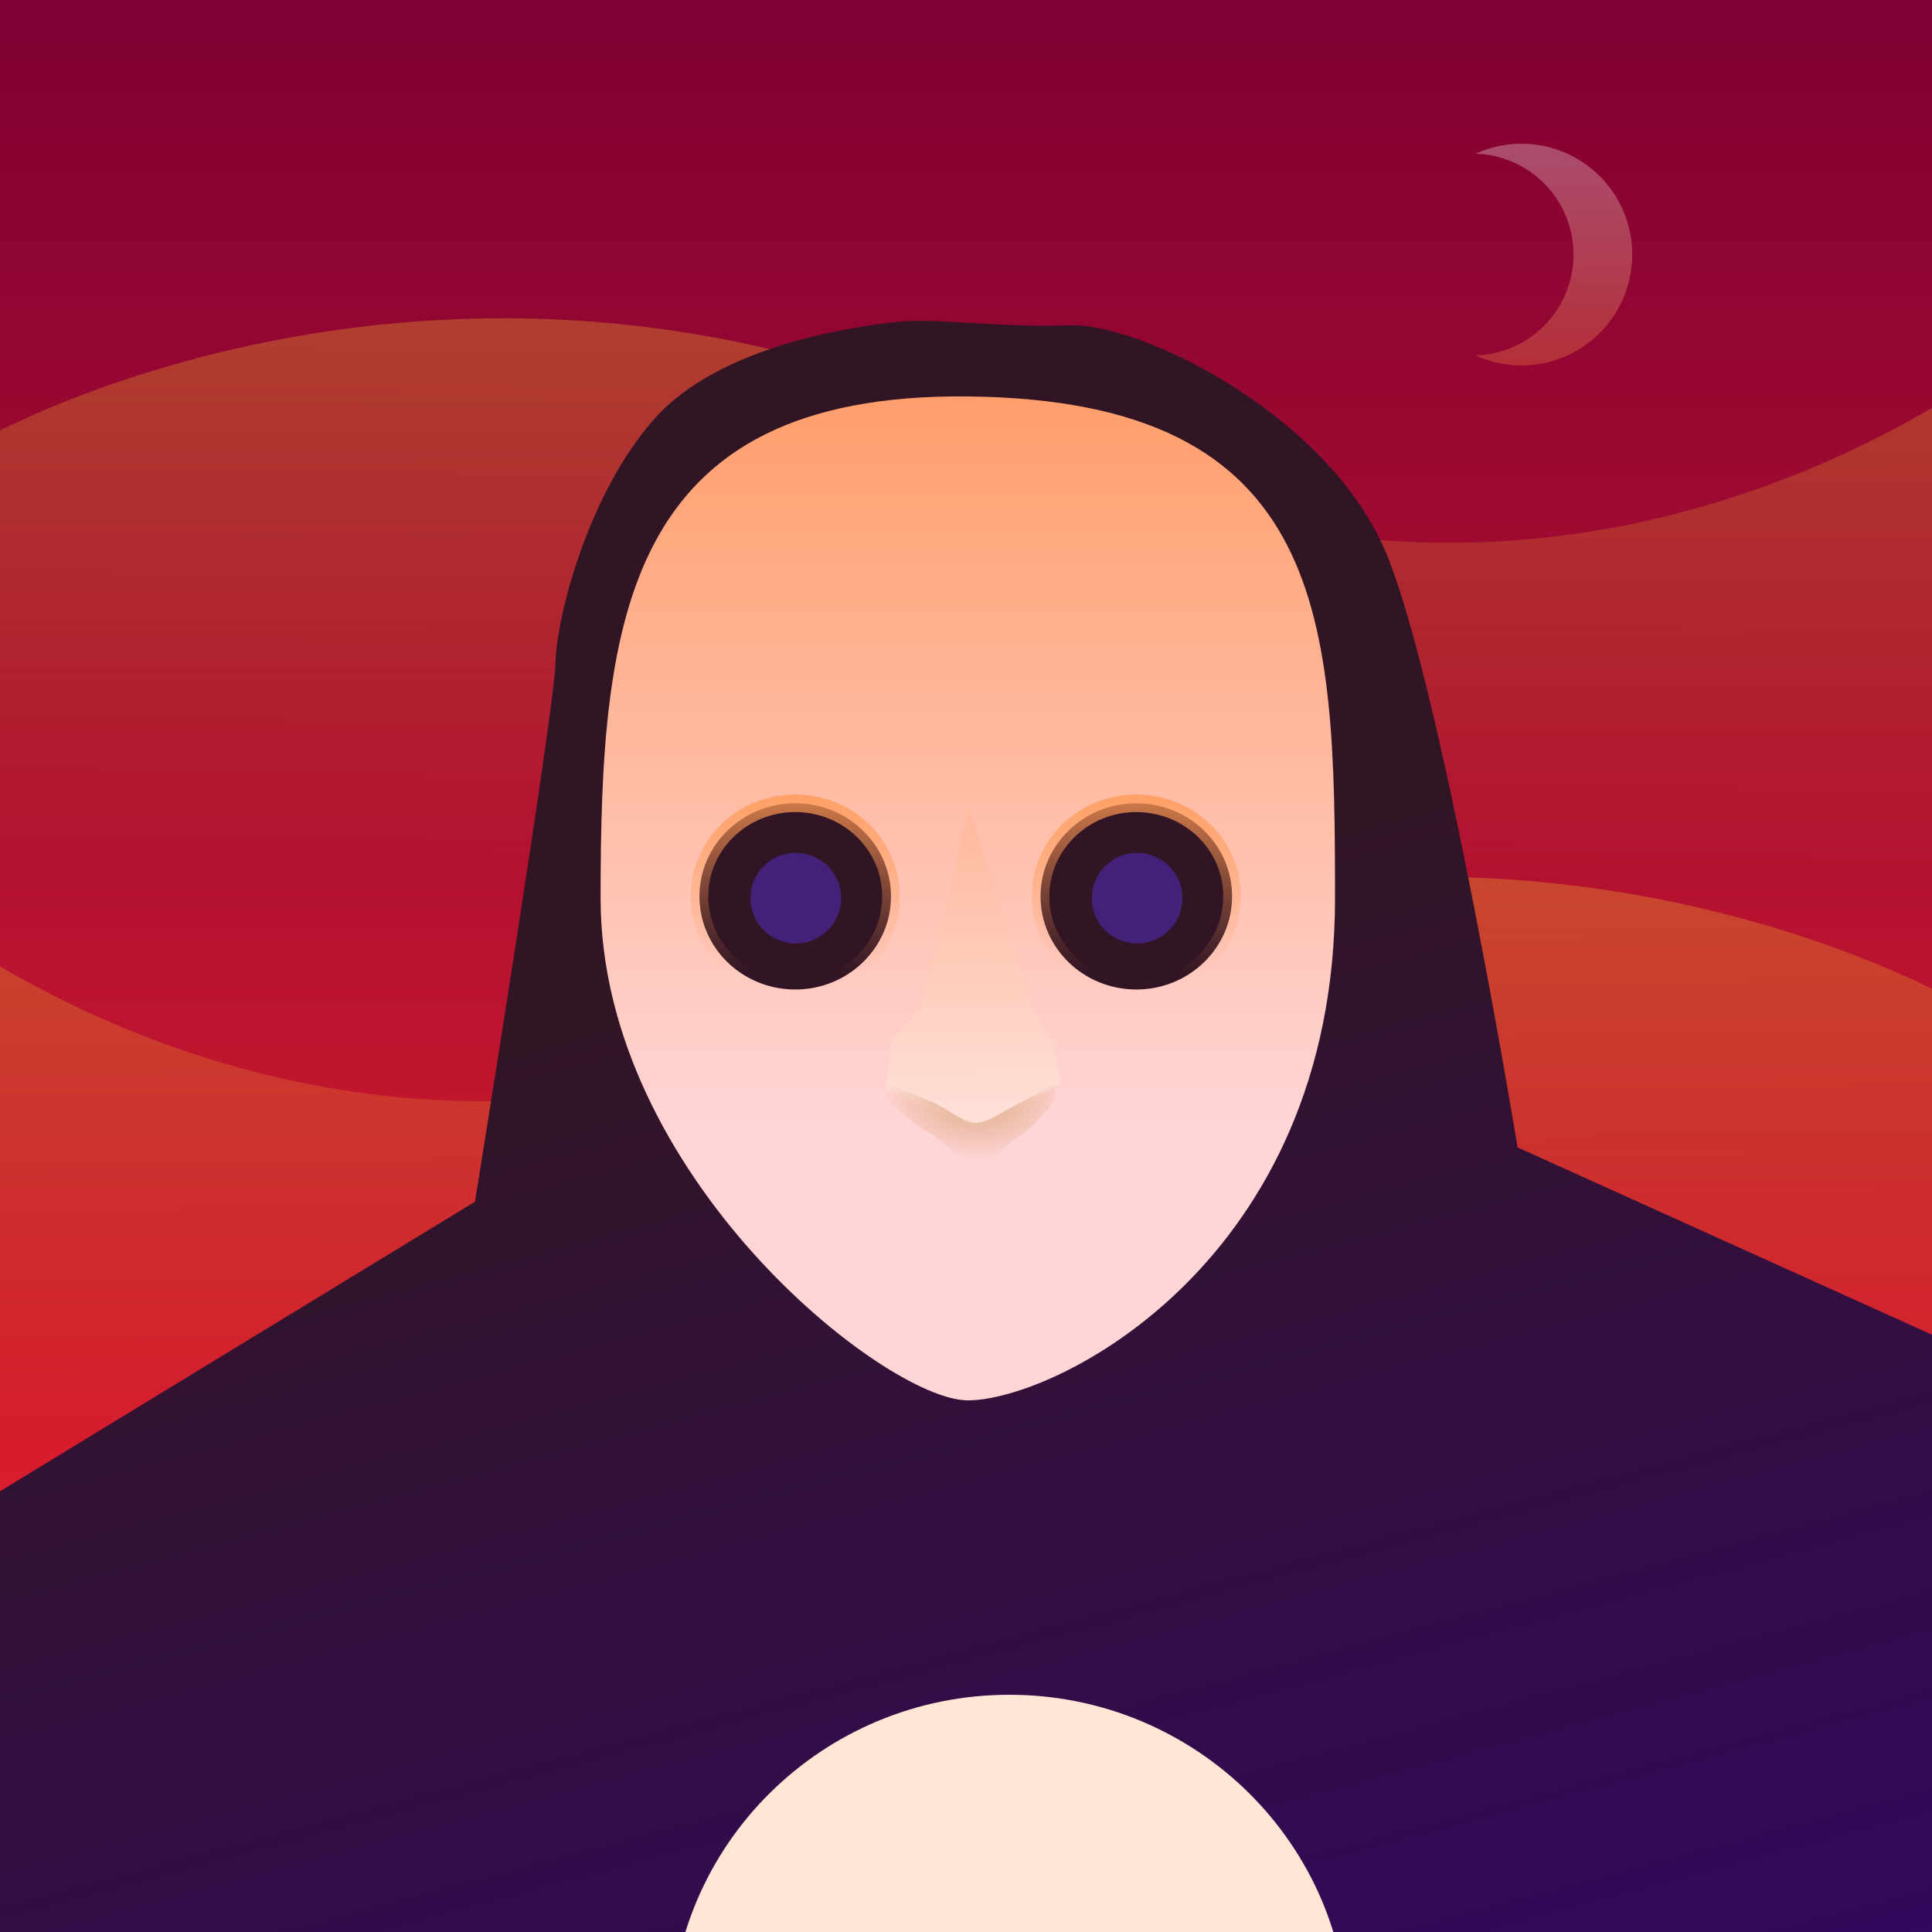
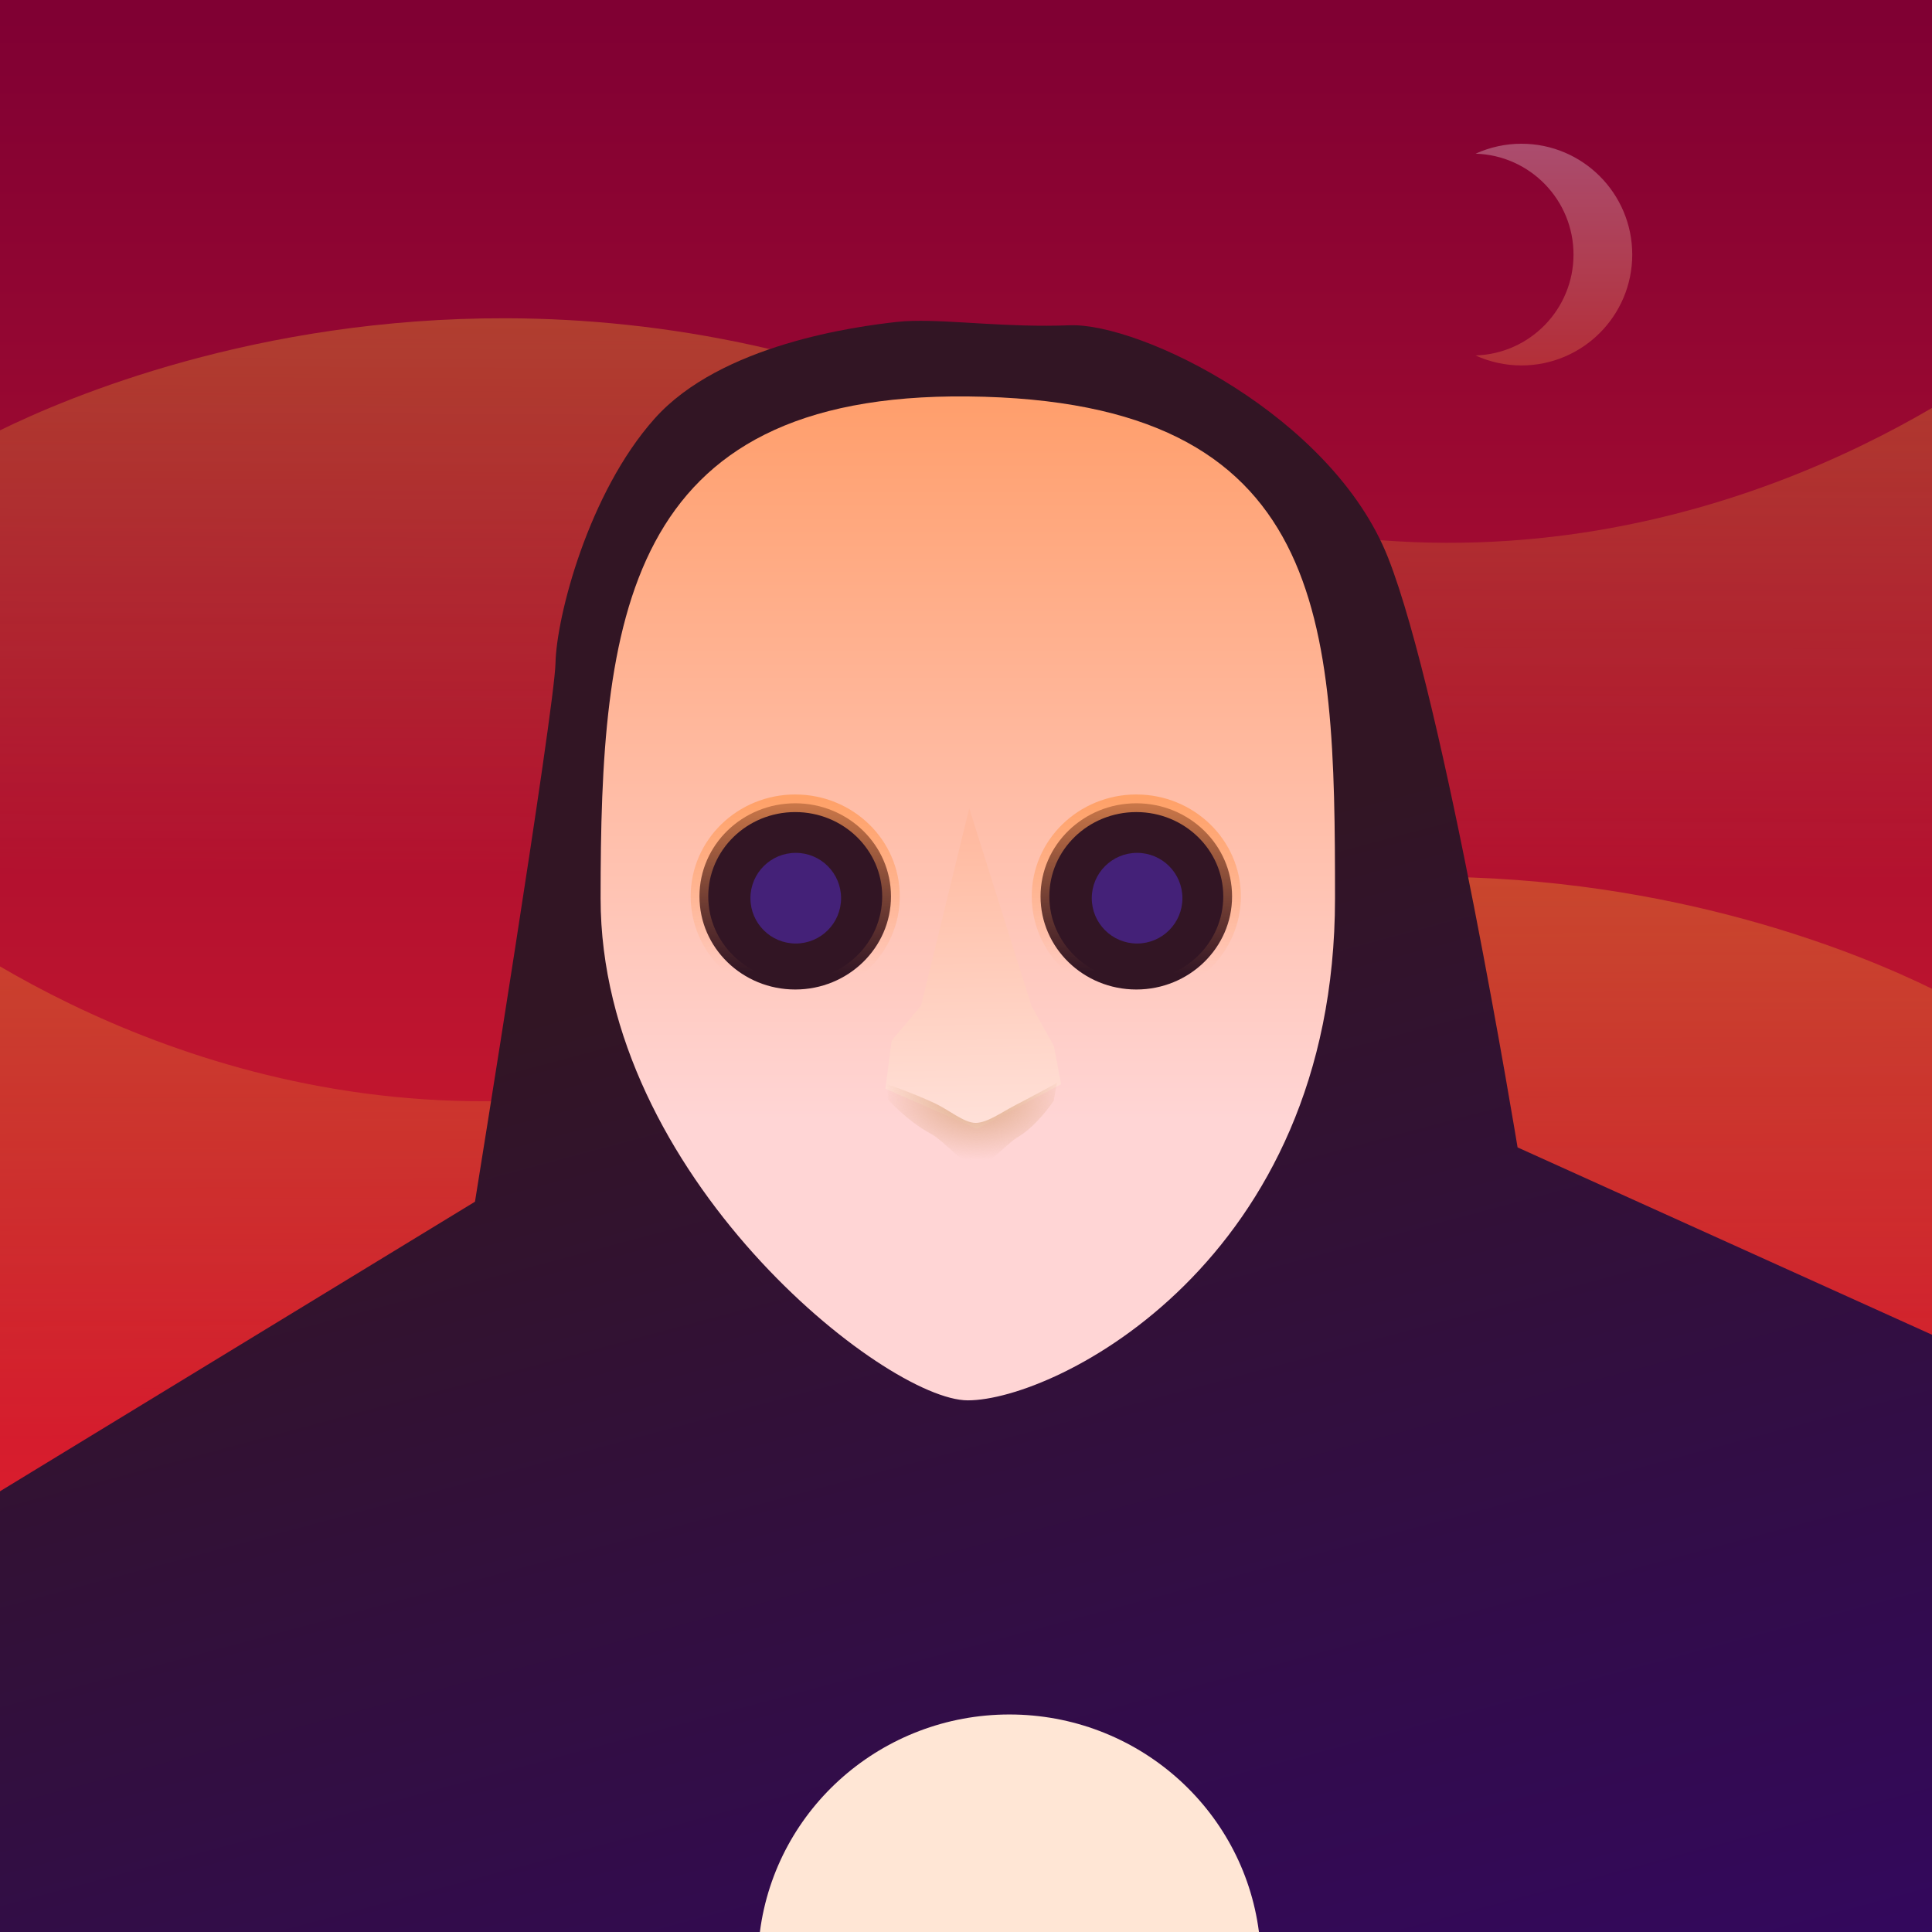
<svg xmlns="http://www.w3.org/2000/svg" xmlns:xlink="http://www.w3.org/1999/xlink" width="256" height="256" viewBox="0 0 67.733 67.733" version="1.1" id="svg4954">
  <defs id="defs4951">
+     <linearGradient id="linearGradient1079">
+       <stop style="stop-color:#87dedc;stop-opacity:1;" offset="0" id="stop1075" />
+       <stop style="stop-color:#59c3d1;stop-opacity:0;" offset="1" id="stop1077" />
+     </linearGradient>
+     <linearGradient id="linearGradient1073">
+       <stop style="stop-color:#f1fdff;stop-opacity:1;" offset="0" id="stop1069" />
+       <stop style="stop-color:#c9e5de;stop-opacity:1;" offset="1" id="stop1071" />
+     </linearGradient>
+     <linearGradient id="linearGradient1065">
+       <stop style="stop-color:#170b28;stop-opacity:1;" offset="0" id="stop1061" />
+       <stop style="stop-color:#d40055;stop-opacity:1" offset="1" id="stop1063" />
+     </linearGradient>
+     <linearGradient id="linearGradient504">
+       <stop style="stop-color:#170b28;stop-opacity:1" offset="0" id="stop500" />
+       <stop style="stop-color:#2d1650;stop-opacity:1" offset="1" id="stop502" />
+     </linearGradient>
+     <linearGradient id="linearGradient3498">
+       <stop style="stop-color:#6f8a91;stop-opacity:1;" offset="0" id="stop3494" />
+       <stop style="stop-color:#6f8a91;stop-opacity:0;" offset="1" id="stop3496" />
+     </linearGradient>
+     <linearGradient id="linearGradient3490">
+       <stop style="stop-color:#6f8a91;stop-opacity:1;" offset="0" id="stop3486" />
+       <stop style="stop-color:#6f8a91;stop-opacity:0;" offset="1" id="stop3488" />
+     </linearGradient>
+     <linearGradient id="linearGradient3482">
+       <stop style="stop-color:#152832;stop-opacity:1" offset="0" id="stop3478" />
+       <stop style="stop-color:#ff9955;stop-opacity:0;" offset="1" id="stop3480" />
+     </linearGradient>
+     <linearGradient id="linearGradient3476">
+       <stop style="stop-color:#152d32;stop-opacity:1" offset="0" id="stop3472" />
+       <stop style="stop-color:#ff9955;stop-opacity:0;" offset="1" id="stop3474" />
+     </linearGradient>
+     <linearGradient id="linearGradient1848">
+       <stop style="stop-color:#f1fbff;stop-opacity:1;" offset="0" id="stop1844" />
+       <stop style="stop-color:#c9e5de;stop-opacity:1;" offset="1" id="stop1846" />
+     </linearGradient>
+     <linearGradient id="linearGradient1836">
+       <stop style="stop-color:#d5fffe;stop-opacity:1;" offset="0" id="stop1832" />
+       <stop style="stop-color:#aca793;stop-opacity:1" offset="1" id="stop1834" />
+     </linearGradient>
+     <linearGradient id="linearGradient1781">
+       <stop style="stop-color:#321524;stop-opacity:1;" offset="0" id="stop1777" />
+       <stop style="stop-color:#0044aa;stop-opacity:1" offset="1" id="stop1779" />
+     </linearGradient>
    <linearGradient id="linearGradient1729">
      <stop style="stop-color:#ffffff;stop-opacity:1;" offset="0" id="stop1725" />
      <stop style="stop-color:#ff7f2a;stop-opacity:1" offset="1" id="stop1727" />
    </linearGradient>
    <linearGradient id="linearGradient1449">
      <stop style="stop-color:#ffd42a;stop-opacity:1;" offset="0" id="stop1445" />
      <stop style="stop-color:#ffd42a;stop-opacity:0;" offset="1" id="stop1447" />
    </linearGradient>
    <linearGradient id="linearGradient11130">
      <stop style="stop-color:#deaa87;stop-opacity:1;" offset="0" id="stop11126" />
      <stop style="stop-color:#deaa87;stop-opacity:0;" offset="1" id="stop11128" />
    </linearGradient>
    <linearGradient id="linearGradient5896">
      <stop style="stop-color:#ffd5d5;stop-opacity:1" offset="0" id="stop5892" />
      <stop style="stop-color:#ff9152;stop-opacity:1;" offset="1" id="stop5894" />
    </linearGradient>
    <linearGradient id="linearGradient5888">
      <stop style="stop-color:#ff2a2a;stop-opacity:1" offset="0" id="stop5884" />
      <stop style="stop-color:#800033;stop-opacity:1" offset="1" id="stop5886" />
    </linearGradient>
    <linearGradient xlink:href="#linearGradient5896" id="linearGradient4829" gradientUnits="userSpaceOnUse" x1="371.202" y1="166.685" x2="371.202" y2="152.775" />
    <linearGradient id="linearGradient102337">
      <stop style="stop-color:#ff9955;stop-opacity:1;" offset="0" id="stop102333" />
      <stop style="stop-color:#ff9955;stop-opacity:0;" offset="1" id="stop102335" />
    </linearGradient>
    <linearGradient xlink:href="#linearGradient102337" id="linearGradient4831" gradientUnits="userSpaceOnUse" x1="366.451" y1="160.921" x2="366.386" y2="164.251" gradientTransform="matrix(0.9975277,0,0,1.058889,0.9052261,-9.522821)" />
    <linearGradient xlink:href="#linearGradient103045" id="linearGradient4833" gradientUnits="userSpaceOnUse" gradientTransform="translate(0,-0.5291667)" x1="369.065" y1="169.164" x2="368.948" y2="162.755" />
    <linearGradient id="linearGradient103045">
      <stop style="stop-color:#fff1f1;stop-opacity:1;" offset="0" id="stop103041" />
      <stop style="stop-color:#ffbaa0;stop-opacity:1;" offset="1" id="stop103043" />
    </linearGradient>
    <linearGradient xlink:href="#linearGradient65759" id="linearGradient4827" gradientUnits="userSpaceOnUse" x1="1376.476" y1="621.852" x2="1409.05" y2="743.591" gradientTransform="matrix(0.561342,0,0,0.561342,-748.568,-314.8435)" />
    <linearGradient id="linearGradient65759">
      <stop style="stop-color:#321524;stop-opacity:1;" offset="0" id="stop65755" />
      <stop style="stop-color:#330080;stop-opacity:1" offset="1" id="stop65757" />
    </linearGradient>
    <linearGradient xlink:href="#linearGradient5888" id="linearGradient5890" x1="22.88" y1="76.883" x2="22.88" y2="-0.544" gradientUnits="userSpaceOnUse" gradientTransform="matrix(0.943694,0,0,0.9556007,1.505625,1.147479)" />
    <radialGradient xlink:href="#linearGradient11130" id="radialGradient11134" cx="368.956" cy="165.988" fx="368.956" fy="165.988" r="1.313" gradientTransform="matrix(1.102202,0.01273721,-0.00805201,0.6967727,-36.37135,46.01766)" gradientUnits="userSpaceOnUse" />
    <linearGradient xlink:href="#linearGradient102337" id="linearGradient12877" gradientUnits="userSpaceOnUse" gradientTransform="matrix(0.9975277,0,0,1.058889,6.180264,-9.522821)" x1="366.451" y1="160.921" x2="366.386" y2="164.251" />
    <linearGradient xlink:href="#linearGradient1449" id="linearGradient1451" x1="40.584" y1="24.624" x2="40.488" y2="45.059" gradientUnits="userSpaceOnUse" gradientTransform="matrix(-1,0,0,1,67.73333,5.291667)" />
    <linearGradient xlink:href="#linearGradient1449" id="linearGradient1455" gradientUnits="userSpaceOnUse" x1="40.584" y1="24.624" x2="40.488" y2="45.059" gradientTransform="translate(0,-14.2875)" />
    <linearGradient xlink:href="#linearGradient1729" id="linearGradient1731" x1="58.157" y1="4.242" x2="58.157" y2="17.932" gradientUnits="userSpaceOnUse" gradientTransform="matrix(0.6466993,0,0,0.6466993,17.76083,2.473351)" />
+     <linearGradient xlink:href="#linearGradient1781" id="linearGradient1759" gradientUnits="userSpaceOnUse" gradientTransform="matrix(0.561342,0,0,0.561342,-748.568,-314.8435)" x1="1376.476" y1="621.852" x2="1409.05" y2="743.591" />
+     <linearGradient xlink:href="#linearGradient1836" id="linearGradient1761" gradientUnits="userSpaceOnUse" x1="371.202" y1="166.685" x2="371.202" y2="152.775" />
+     <linearGradient xlink:href="#linearGradient3476" id="linearGradient1763" gradientUnits="userSpaceOnUse" gradientTransform="matrix(0.9975277,0,0,1.058889,0.9052261,-9.522821)" x1="366.451" y1="160.921" x2="366.386" y2="164.251" />
+     <linearGradient xlink:href="#linearGradient1848" id="linearGradient1765" gradientUnits="userSpaceOnUse" gradientTransform="translate(0,-0.5291667)" x1="369.065" y1="169.164" x2="368.948" y2="162.755" />
+     <radialGradient xlink:href="#linearGradient11130" id="radialGradient1767" gradientUnits="userSpaceOnUse" gradientTransform="matrix(1.102202,0.01273721,-0.00805201,0.6967727,-36.37135,46.01766)" cx="368.956" cy="165.988" fx="368.956" fy="165.988" r="1.313" />
+     <linearGradient xlink:href="#linearGradient3482" id="linearGradient1769" gradientUnits="userSpaceOnUse" gradientTransform="matrix(0.9975277,0,0,1.058889,6.180264,-9.522821)" x1="366.451" y1="160.921" x2="366.386" y2="164.251" />
+     <linearGradient xlink:href="#linearGradient3490" id="linearGradient3492" x1="40.233" y1="30.795" x2="44.519" y2="68.955" gradientUnits="userSpaceOnUse" />
+     <linearGradient xlink:href="#linearGradient3498" id="linearGradient3500" x1="36.373" y1="11.435" x2="38.222" y2="58.666" gradientUnits="userSpaceOnUse" />
+     <linearGradient xlink:href="#linearGradient3498" id="linearGradient461" gradientUnits="userSpaceOnUse" x1="36.373" y1="11.435" x2="38.222" y2="58.666" />
+     <linearGradient xlink:href="#linearGradient3490" id="linearGradient463" gradientUnits="userSpaceOnUse" x1="40.233" y1="30.795" x2="44.519" y2="68.955" />
+     <linearGradient xlink:href="#linearGradient504" id="linearGradient465" gradientUnits="userSpaceOnUse" gradientTransform="matrix(0.561342,0,0,0.561342,-748.568,-314.8435)" x1="1376.476" y1="621.852" x2="1409.05" y2="743.591" />
+     <linearGradient xlink:href="#linearGradient1836" id="linearGradient467" gradientUnits="userSpaceOnUse" x1="371.202" y1="166.685" x2="371.202" y2="152.775" />
+     <linearGradient xlink:href="#linearGradient3476" id="linearGradient469" gradientUnits="userSpaceOnUse" gradientTransform="matrix(0.9975277,0,0,1.058889,0.9052261,-9.522821)" x1="366.451" y1="160.921" x2="366.386" y2="164.251" />
+     <linearGradient xlink:href="#linearGradient1073" id="linearGradient471" gradientUnits="userSpaceOnUse" gradientTransform="translate(0,-0.5291667)" x1="369.065" y1="169.164" x2="368.948" y2="162.755" />
+     <radialGradient xlink:href="#linearGradient1079" id="radialGradient473" gradientUnits="userSpaceOnUse" gradientTransform="matrix(1.102202,0.01273721,-0.00805201,0.6967727,-36.37135,46.01766)" cx="368.956" cy="165.988" fx="368.956" fy="165.988" r="1.313" />
+     <linearGradient xlink:href="#linearGradient3482" id="linearGradient475" gradientUnits="userSpaceOnUse" gradientTransform="matrix(0.9975277,0,0,1.058889,6.180264,-9.522821)" x1="366.451" y1="160.921" x2="366.386" y2="164.251" />
+     <linearGradient xlink:href="#linearGradient1065" id="linearGradient1067" x1="36.606" y1="-0.96" x2="41.802" y2="71.399" gradientUnits="userSpaceOnUse" />
  </defs>
  <g id="layer1">
-     <g id="g164">
+     <g id="g1717">
      <rect style="fill:url(#linearGradient5890);fill-opacity:1;stroke-width:0.251" id="rect5135" width="67.733" height="67.733" x="2.220446e-16" y="0" />
      <path id="path1453" style="opacity:0.291;fill:url(#linearGradient1455);fill-opacity:1;stroke-width:0.265" d="M 17.775,11.158 C 8.978,11.129 2.386,13.915 0,15.087 v 38.359 h 67.733 v -39.144 c -5.855,3.425 -17.638,8.041 -31.665,1.193 -6.602,-3.223 -12.862,-4.319 -18.294,-4.337 z" />
      <path id="path738" style="opacity:0.291;fill:url(#linearGradient1451);fill-opacity:1;stroke-width:0.265" d="m 49.959,30.737 c 8.797,-0.029 15.389,2.757 17.775,3.929 V 73.025 H 0 v -39.144 c 5.855,3.425 17.638,8.041 31.665,1.193 6.602,-3.223 12.862,-4.319 18.294,-4.337 z" />
      <path id="path1592" style="opacity:0.29;fill:url(#linearGradient1731);fill-opacity:1;stroke-width:0.171" d="m 53.336,5.039 a 3.887,3.887 0 0 0 -1.604,0.349 3.54,3.54 0 0 1 3.433,3.538 3.54,3.54 0 0 1 -3.437,3.535 3.887,3.887 0 0 0 1.609,0.351 3.887,3.887 0 0 0 3.887,-3.886 3.887,3.887 0 0 0 -3.887,-3.887 z" />
-       <path id="path61361-9" style="display:inline;mix-blend-mode:normal;fill:url(#linearGradient4827);fill-opacity:1;stroke:none;stroke-width:0.809;stroke-miterlimit:4;stroke-dasharray:none;stroke-opacity:1;stop-color:#000000" d="m 32.008,11.25 c -0.199,0.005 -0.387,0.016 -0.564,0.036 -1.412,0.157 -6.167,0.779 -8.495,3.39 -2.328,2.611 -3.441,6.953 -3.474,8.57 -0.033,1.617 -2.823,18.884 -2.823,18.884 L 0,52.282 V 73.025 H 67.733 V 46.794 L 53.204,40.226 c 0,0 -2.575,-15.696 -4.539,-20.672 -1.964,-4.977 -8.69,-8.246 -11.167,-8.15 -2.167,0.084 -4.095,-0.189 -5.489,-0.153 z" />
+       <path id="path61361-9" style="display:inline;mix-blend-mode:normal;fill:url(#linearGradient4827);fill-opacity:1;stroke:none;stroke-width:0.809;stroke-miterlimit:4;stroke-dasharray:none;stroke-opacity:1;stop-color:#000000" d="m 32.008,11.25 c -0.199,0.005 -0.387,0.016 -0.564,0.036 -1.412,0.157 -6.167,0.779 -8.495,3.39 -2.328,2.611 -3.441,6.953 -3.474,8.57 -0.033,1.617 -2.823,18.884 -2.823,18.884 L 0,52.282 V 67.733 H 67.733 V 46.794 L 53.204,40.226 c 0,0 -2.575,-15.696 -4.539,-20.672 -1.964,-4.977 -8.69,-8.246 -11.167,-8.15 -2.167,0.084 -4.095,-0.189 -5.489,-0.153 z" />
      <g id="g71983-1" style="display:inline;opacity:1;mix-blend-mode:normal" transform="matrix(2.266891,0,0,2.266891,-802.1518,-338.56)">
        <g id="g101571-2">
          <path id="path64021-7" style="opacity:1;fill:url(#linearGradient4829);fill-opacity:1;stroke-width:0.139;stop-color:#000000" d="m 374.502,163.244 c 0,5.614 -4.321,7.763 -5.679,7.763 -1.272,0 -5.679,-3.475 -5.679,-7.763 0,-4.287 0.349,-7.817 5.679,-7.763 5.59,0.057 5.679,3.475 5.679,7.763 z" />
          <ellipse style="opacity:1;fill:#321524;fill-opacity:1;stroke:url(#linearGradient4831);stroke-width:0.272;stroke-miterlimit:4;stroke-dasharray:none;stroke-opacity:1;stop-color:#000000" id="path64647-0" cx="366.154" cy="163.213" rx="1.481" ry="1.44" />
          <path style="font-variation-settings:normal;opacity:1;vector-effect:none;fill:url(#linearGradient4833);fill-opacity:1;stroke:none;stroke-width:0.277;stroke-linecap:butt;stroke-linejoin:miter;stroke-miterlimit:4;stroke-dasharray:none;stroke-dashoffset:0;stroke-opacity:1;-inkscape-stroke:none;stop-color:#000000;stop-opacity:1" d="m 367.645,165.445 0.455,-0.542 0.745,-3.053 0.964,3.06 0.345,0.617 0.112,0.591 -1.302,0.689 -1.415,-0.619 z" id="path102661-9" />
          <path style="font-variation-settings:normal;opacity:1;vector-effect:none;fill:url(#radialGradient11134);fill-opacity:1;stroke:none;stroke-width:0.277;stroke-linecap:butt;stroke-linejoin:miter;stroke-miterlimit:4;stroke-dasharray:none;stroke-dashoffset:0;stroke-opacity:1;-inkscape-stroke:none;stop-color:#000000;stop-opacity:1" d="m 367.576,166.119 c 0,0 0.35,0.115 0.73,0.29 0.226,0.105 0.463,0.311 0.643,0.307 0.178,-0.004 0.395,-0.162 0.598,-0.268 0.348,-0.181 0.655,-0.35 0.655,-0.35 l -0.051,0.277 c 0,0 -0.247,0.376 -0.547,0.556 -0.211,0.127 -0.45,0.446 -0.647,0.45 -0.2,0.004 -0.471,-0.371 -0.719,-0.505 -0.347,-0.186 -0.649,-0.521 -0.649,-0.521 z" id="path103694-3" />
          <ellipse style="opacity:1;fill:#321524;fill-opacity:1;stroke:url(#linearGradient12877);stroke-width:0.272;stroke-miterlimit:4;stroke-dasharray:none;stroke-opacity:1;stop-color:#000000" id="ellipse12875" cx="371.429" cy="163.213" rx="1.481" ry="1.44" />
        </g>
      </g>
-       <path id="path18572-0" style="display:inline;opacity:1;mix-blend-mode:normal;fill:#ffe6d5;fill-opacity:1;stroke-width:2.583" d="m 35.388,59.416 a 11.874,11.76 0 0 0 -11.875,11.761 11.874,11.76 0 0 0 0.151,1.848 h 23.447 a 11.874,11.76 0 0 0 0.151,-1.848 11.874,11.76 0 0 0 -11.874,-11.761 z" />
      <circle style="opacity:1;fill:#442178;stroke-width:0.326" id="path10372" cx="27.898" cy="31.489" r="1.589" />
      <use x="0" y="0" xlink:href="#path10372" id="use10376" transform="translate(11.96681)" />
+       <path id="path18572-0" style="display:inline;opacity:1;mix-blend-mode:normal;fill:#ffe6d5;fill-opacity:1;stroke-width:1.919" d="m 35.388,60.107 a 8.821,8.736 0 0 0 -8.748,7.626 h 17.497 a 8.821,8.736 0 0 0 -8.749,-7.626 z" />
+     </g>
+     <g id="g1749" transform="translate(79.375)">
+       <rect style="fill:#483737;fill-opacity:1;stroke-width:0.251" id="rect1719" width="67.733" height="67.733" x="2.220446e-16" y="0" />
+       <path id="path1721" style="opacity:0.291;fill:url(#linearGradient3500);fill-opacity:1;stroke-width:0.265" d="M 17.775,11.158 C 8.978,11.129 2.386,13.915 0,15.087 v 38.359 h 67.733 v -39.144 c -5.855,3.425 -17.638,8.041 -31.665,1.193 -6.602,-3.223 -12.862,-4.319 -18.294,-4.337 z" />
+       <path id="path1723" style="opacity:0.291;fill:url(#linearGradient3492);fill-opacity:1;stroke-width:0.265" d="m 49.959,30.737 c -5.432,0.018 -11.692,1.114 -18.294,4.337 C 17.638,41.921 5.855,37.306 -4.9765625e-6,33.881 V 67.733 H 67.733 V 34.666 C 65.347,33.494 58.755,30.708 49.959,30.737 Z" />
+       <path id="path1725" style="opacity:0.29;fill:#d5fff6;fill-opacity:1;stroke-width:0.171" d="m 53.336,5.039 a 3.887,3.887 0 0 0 -1.604,0.349 3.54,3.54 0 0 1 3.433,3.538 3.54,3.54 0 0 1 -3.437,3.535 3.887,3.887 0 0 0 1.609,0.351 3.887,3.887 0 0 0 3.887,-3.886 3.887,3.887 0 0 0 -3.887,-3.887 z" />
+       <path id="path1727" style="display:inline;mix-blend-mode:normal;fill:url(#linearGradient1759);fill-opacity:1;stroke:none;stroke-width:0.809;stroke-miterlimit:4;stroke-dasharray:none;stroke-opacity:1;stop-color:#000000" d="m 32.008,11.25 c -0.199,0.005 -0.387,0.016 -0.564,0.036 -1.412,0.157 -6.167,0.779 -8.495,3.39 -2.328,2.611 -3.441,6.953 -3.474,8.57 -0.033,1.617 -2.823,18.884 -2.823,18.884 L 0,52.282 V 67.733 H 67.733 V 46.794 L 53.204,40.226 c 0,0 -2.575,-15.696 -4.539,-20.672 -1.964,-4.977 -8.69,-8.246 -11.167,-8.15 -2.167,0.084 -4.095,-0.189 -5.489,-0.153 z" />
+       <g id="g1741" style="display:inline;opacity:1;mix-blend-mode:normal" transform="matrix(2.266891,0,0,2.266891,-802.1518,-338.56)">
+         <g id="g1739">
+           <path id="path1729" style="opacity:1;fill:url(#linearGradient1761);fill-opacity:1;stroke-width:0.139;stop-color:#000000" d="m 374.502,163.244 c 0,5.614 -4.321,7.763 -5.679,7.763 -1.272,0 -5.679,-3.475 -5.679,-7.763 0,-4.287 0.349,-7.817 5.679,-7.763 5.59,0.057 5.679,3.475 5.679,7.763 z" />
+           <ellipse style="opacity:1;fill:#321524;fill-opacity:1;stroke:url(#linearGradient1763);stroke-width:0.272;stroke-miterlimit:4;stroke-dasharray:none;stroke-opacity:1;stop-color:#000000" id="ellipse1731" cx="366.154" cy="163.213" rx="1.481" ry="1.44" />
+           <path style="font-variation-settings:normal;opacity:1;vector-effect:none;fill:url(#linearGradient1765);fill-opacity:1;stroke:none;stroke-width:0.277;stroke-linecap:butt;stroke-linejoin:miter;stroke-miterlimit:4;stroke-dasharray:none;stroke-dashoffset:0;stroke-opacity:1;-inkscape-stroke:none;stop-color:#000000;stop-opacity:1" d="m 367.645,165.445 0.455,-0.542 0.745,-3.053 0.964,3.06 0.345,0.617 0.112,0.591 -1.302,0.689 -1.415,-0.619 z" id="path1733" />
+           <path style="font-variation-settings:normal;opacity:1;vector-effect:none;fill:url(#radialGradient1767);fill-opacity:1;stroke:none;stroke-width:0.277;stroke-linecap:butt;stroke-linejoin:miter;stroke-miterlimit:4;stroke-dasharray:none;stroke-dashoffset:0;stroke-opacity:1;-inkscape-stroke:none;stop-color:#000000;stop-opacity:1" d="m 367.576,166.119 c 0,0 0.35,0.115 0.73,0.29 0.226,0.105 0.463,0.311 0.643,0.307 0.178,-0.004 0.395,-0.162 0.598,-0.268 0.348,-0.181 0.655,-0.35 0.655,-0.35 l -0.051,0.277 c 0,0 -0.247,0.376 -0.547,0.556 -0.211,0.127 -0.45,0.446 -0.647,0.45 -0.2,0.004 -0.471,-0.371 -0.719,-0.505 -0.347,-0.186 -0.649,-0.521 -0.649,-0.521 z" id="path1735" />
+           <ellipse style="opacity:1;fill:#321524;fill-opacity:1;stroke:url(#linearGradient1769);stroke-width:0.272;stroke-miterlimit:4;stroke-dasharray:none;stroke-opacity:1;stop-color:#000000" id="ellipse1737" cx="371.429" cy="163.213" rx="1.481" ry="1.44" />
+         </g>
+       </g>
+       <circle style="opacity:1;fill:#165044;stroke-width:0.326" id="circle1743" cx="27.898" cy="31.489" r="1.589" />
+       <path id="path1747" style="display:inline;opacity:1;mix-blend-mode:normal;fill:#ffe6d5;fill-opacity:1;stroke-width:1.919" d="m 35.388,60.107 a 8.821,8.736 0 0 0 -8.748,7.626 h 17.497 a 8.821,8.736 0 0 0 -8.749,-7.626 z" />
+       <circle style="opacity:1;fill:#165044;stroke-width:0.326" id="circle3484" cx="39.85" cy="31.489" r="1.589" />
+     </g>
+     <g id="g459" transform="translate(164.0417)">
+       <rect style="fill:url(#linearGradient1067);fill-opacity:1;stroke-width:0.251" id="rect429" width="67.733" height="67.733" x="2.220446e-16" y="0" />
+       <path id="path431" style="opacity:0.291;fill:url(#linearGradient461);fill-opacity:1;stroke-width:0.265" d="M 17.775,11.158 C 8.978,11.129 2.386,13.915 0,15.087 v 38.359 h 67.733 v -39.144 c -5.855,3.425 -17.638,8.041 -31.665,1.193 -6.602,-3.223 -12.862,-4.319 -18.294,-4.337 z" />
+       <path id="path433" style="opacity:0.291;fill:url(#linearGradient463);fill-opacity:1;stroke-width:0.265" d="m 49.959,30.737 c -5.432,0.018 -11.692,1.114 -18.294,4.337 C 17.638,41.921 5.855,37.306 -4.9765625e-6,33.881 V 67.733 H 67.733 V 34.666 C 65.347,33.494 58.755,30.708 49.959,30.737 Z" />
+       <path id="path435" style="opacity:0.29;fill:#d5fff6;fill-opacity:1;stroke-width:0.171" d="m 53.336,5.039 a 3.887,3.887 0 0 0 -1.604,0.349 3.54,3.54 0 0 1 3.433,3.538 3.54,3.54 0 0 1 -3.437,3.535 3.887,3.887 0 0 0 1.609,0.351 3.887,3.887 0 0 0 3.887,-3.886 3.887,3.887 0 0 0 -3.887,-3.887 z" />
+       <path id="path437" style="display:inline;mix-blend-mode:normal;fill:url(#linearGradient465);fill-opacity:1;stroke:none;stroke-width:0.809;stroke-miterlimit:4;stroke-dasharray:none;stroke-opacity:1;stop-color:#000000" d="m 32.008,11.25 c -0.199,0.005 -0.387,0.016 -0.564,0.036 -1.412,0.157 -6.167,0.779 -8.495,3.39 -2.328,2.611 -3.441,6.953 -3.474,8.57 -0.033,1.617 -2.823,18.884 -2.823,18.884 L 0,52.282 V 67.733 H 67.733 V 46.794 L 53.204,40.226 c 0,0 -2.575,-15.696 -4.539,-20.672 -1.964,-4.977 -8.69,-8.246 -11.167,-8.15 -2.167,0.084 -4.095,-0.189 -5.489,-0.153 z" />
+       <g id="g451" style="display:inline;opacity:1;mix-blend-mode:normal" transform="matrix(2.266891,0,0,2.266891,-802.1518,-338.56)">
+         <g id="g449">
+           <path id="path439" style="opacity:1;fill:url(#linearGradient467);fill-opacity:1;stroke-width:0.139;stop-color:#000000" d="m 374.502,163.244 c 0,5.614 -4.321,7.763 -5.679,7.763 -1.272,0 -5.679,-3.475 -5.679,-7.763 0,-4.287 0.349,-7.817 5.679,-7.763 5.59,0.057 5.679,3.475 5.679,7.763 z" />
+           <ellipse style="opacity:1;fill:#321524;fill-opacity:1;stroke:url(#linearGradient469);stroke-width:0.272;stroke-miterlimit:4;stroke-dasharray:none;stroke-opacity:1;stop-color:#000000" id="ellipse441" cx="366.154" cy="163.213" rx="1.481" ry="1.44" />
+           <path style="font-variation-settings:normal;opacity:1;vector-effect:none;fill:url(#linearGradient471);fill-opacity:1;stroke:none;stroke-width:0.277;stroke-linecap:butt;stroke-linejoin:miter;stroke-miterlimit:4;stroke-dasharray:none;stroke-dashoffset:0;stroke-opacity:1;-inkscape-stroke:none;stop-color:#000000;stop-opacity:1" d="m 367.645,165.445 0.455,-0.542 0.745,-3.053 0.964,3.06 0.345,0.617 0.112,0.591 -1.302,0.689 -1.415,-0.619 z" id="path443" />
+           <path style="font-variation-settings:normal;opacity:1;vector-effect:none;fill:url(#radialGradient473);fill-opacity:1;stroke:none;stroke-width:0.277;stroke-linecap:butt;stroke-linejoin:miter;stroke-miterlimit:4;stroke-dasharray:none;stroke-dashoffset:0;stroke-opacity:1;-inkscape-stroke:none;stop-color:#000000;stop-opacity:1" d="m 367.576,166.119 c 0,0 0.35,0.115 0.73,0.29 0.226,0.105 0.463,0.311 0.643,0.307 0.178,-0.004 0.395,-0.162 0.598,-0.268 0.348,-0.181 0.655,-0.35 0.655,-0.35 l -0.051,0.277 c 0,0 -0.247,0.376 -0.547,0.556 -0.211,0.127 -0.45,0.446 -0.647,0.45 -0.2,0.004 -0.471,-0.371 -0.719,-0.505 -0.347,-0.186 -0.649,-0.521 -0.649,-0.521 z" id="path445" />
+           <ellipse style="opacity:1;fill:#321524;fill-opacity:1;stroke:url(#linearGradient475);stroke-width:0.272;stroke-miterlimit:4;stroke-dasharray:none;stroke-opacity:1;stop-color:#000000" id="ellipse447" cx="371.429" cy="163.213" rx="1.481" ry="1.44" />
+         </g>
+       </g>
+       <circle style="opacity:1;fill:#2c89a0;stroke-width:0.326" id="circle453" cx="27.898" cy="31.489" r="1.589" />
+       <path id="path455" style="display:inline;opacity:1;mix-blend-mode:normal;fill:#ffe6d5;fill-opacity:1;stroke-width:1.919" d="m 35.388,60.107 a 8.821,8.736 0 0 0 -8.748,7.626 h 17.497 a 8.821,8.736 0 0 0 -8.749,-7.626 z" />
+       <circle style="opacity:1;fill:#2c89a0;stroke-width:0.326" id="circle457" cx="39.85" cy="31.489" r="1.589" />
    </g>
  </g>
</svg>
